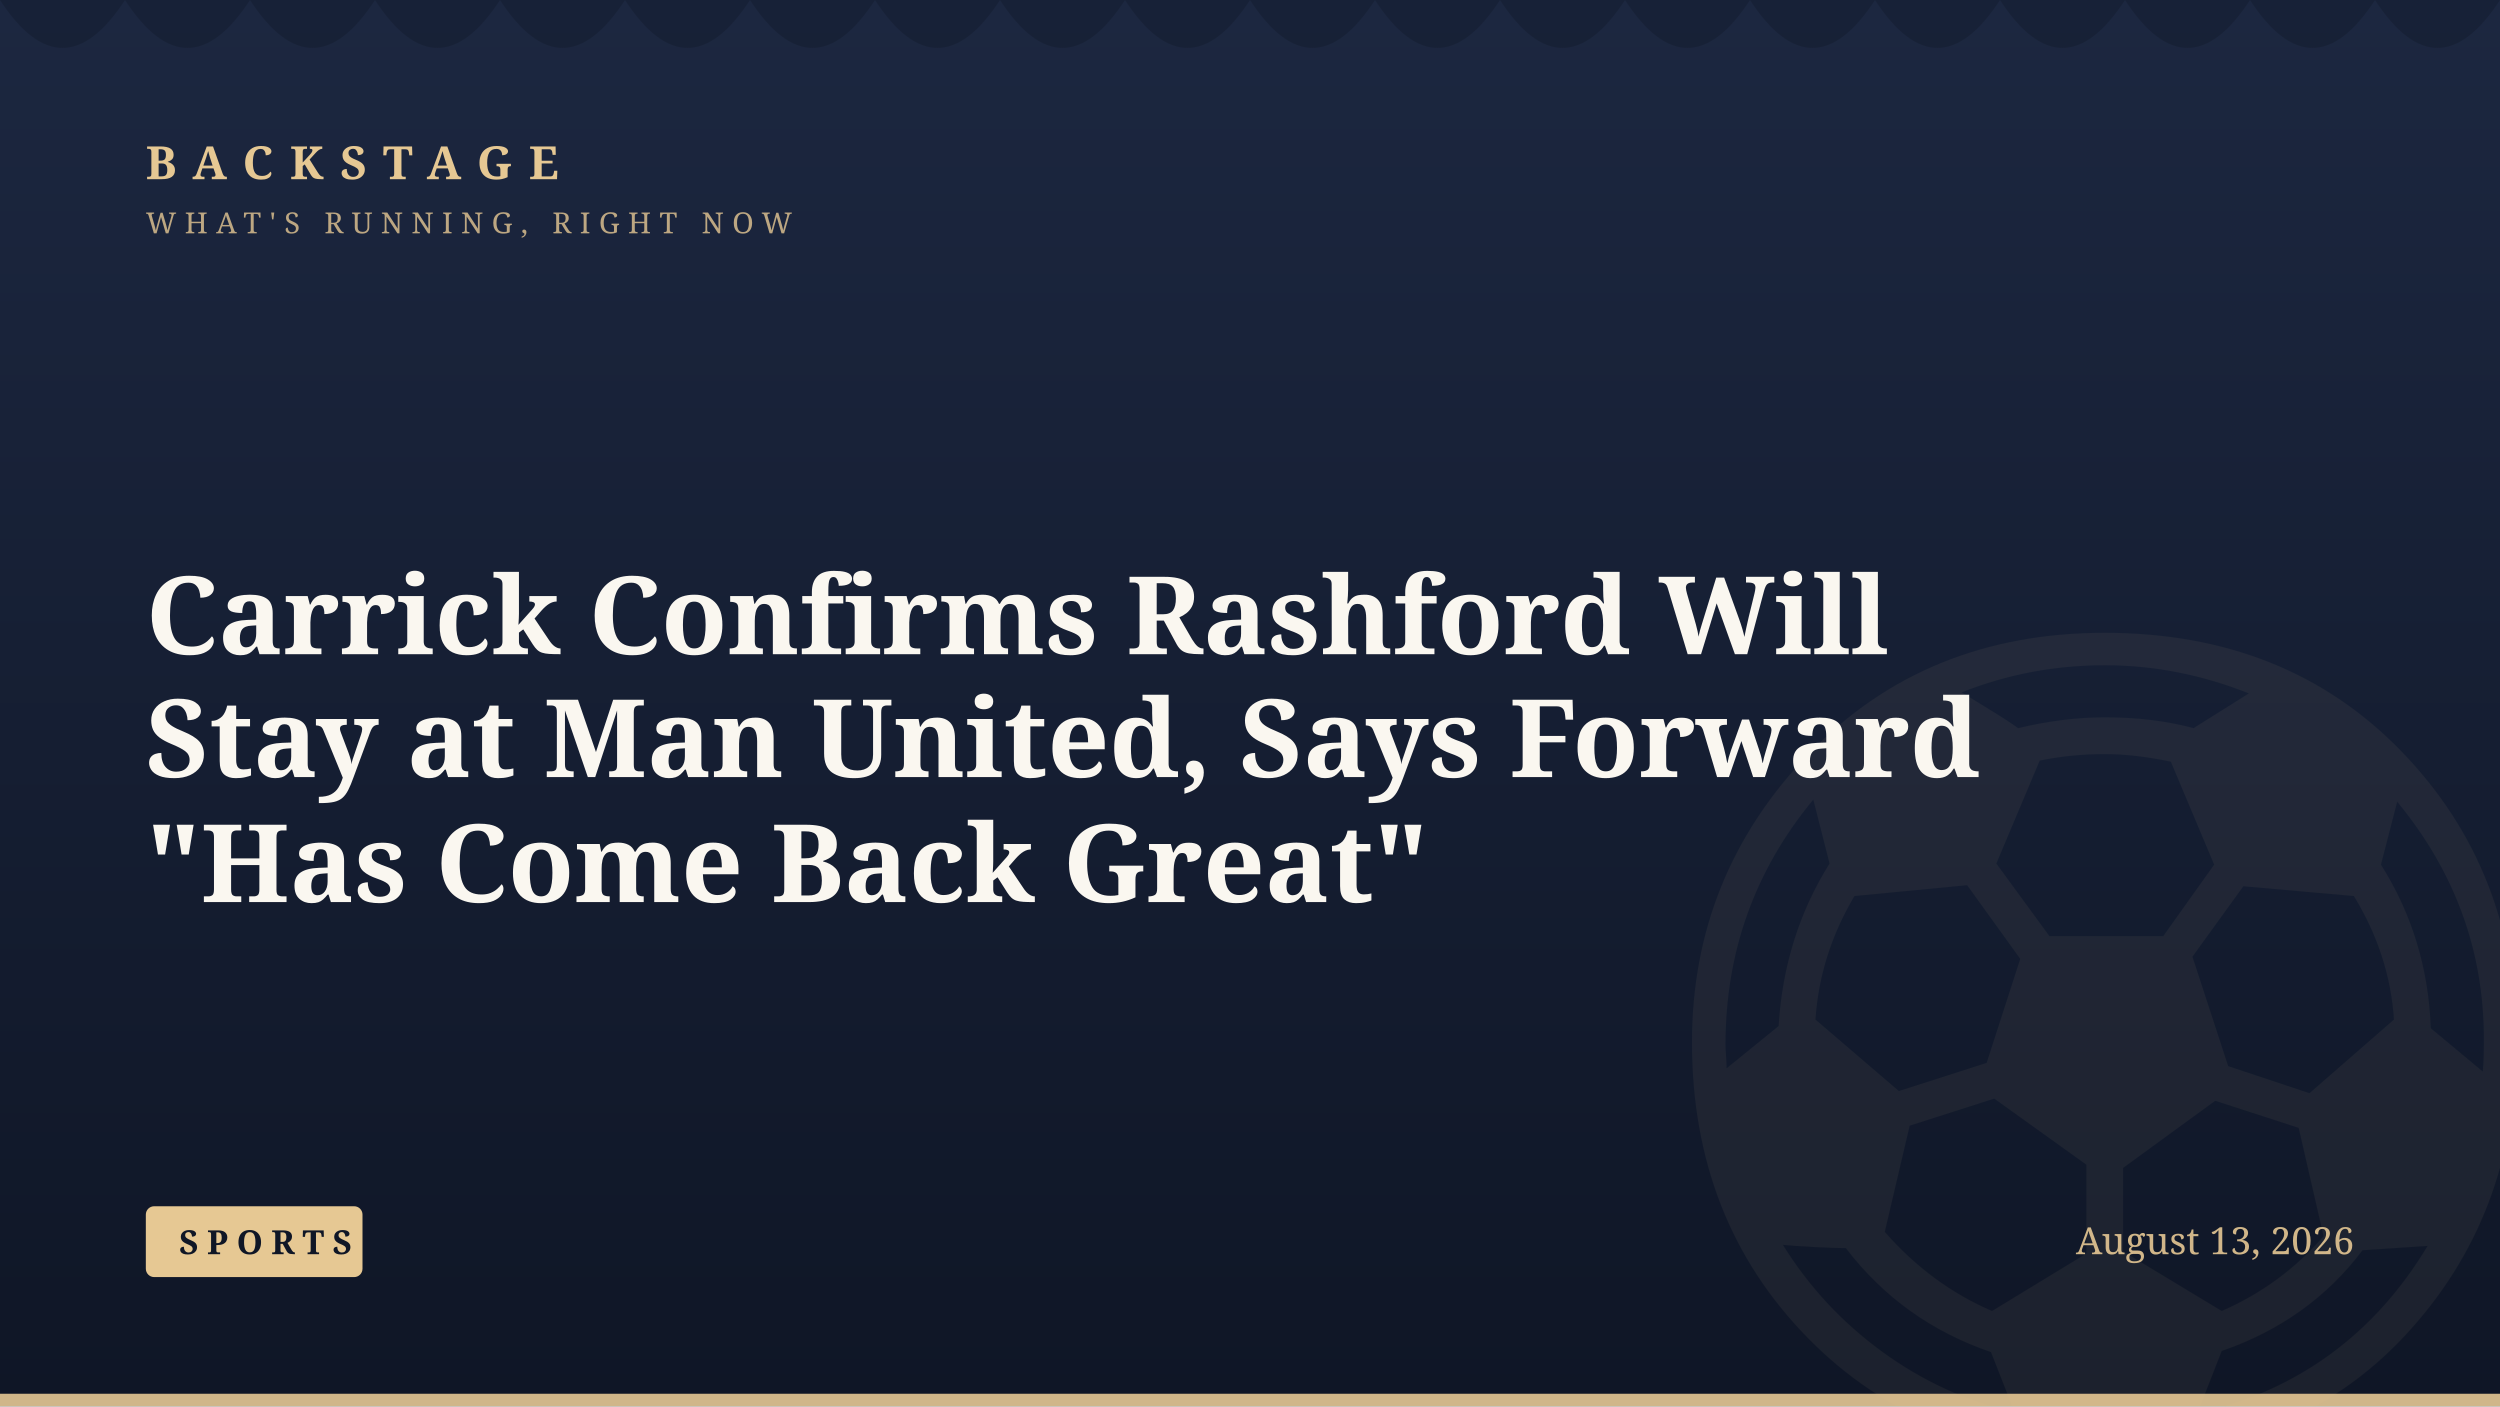
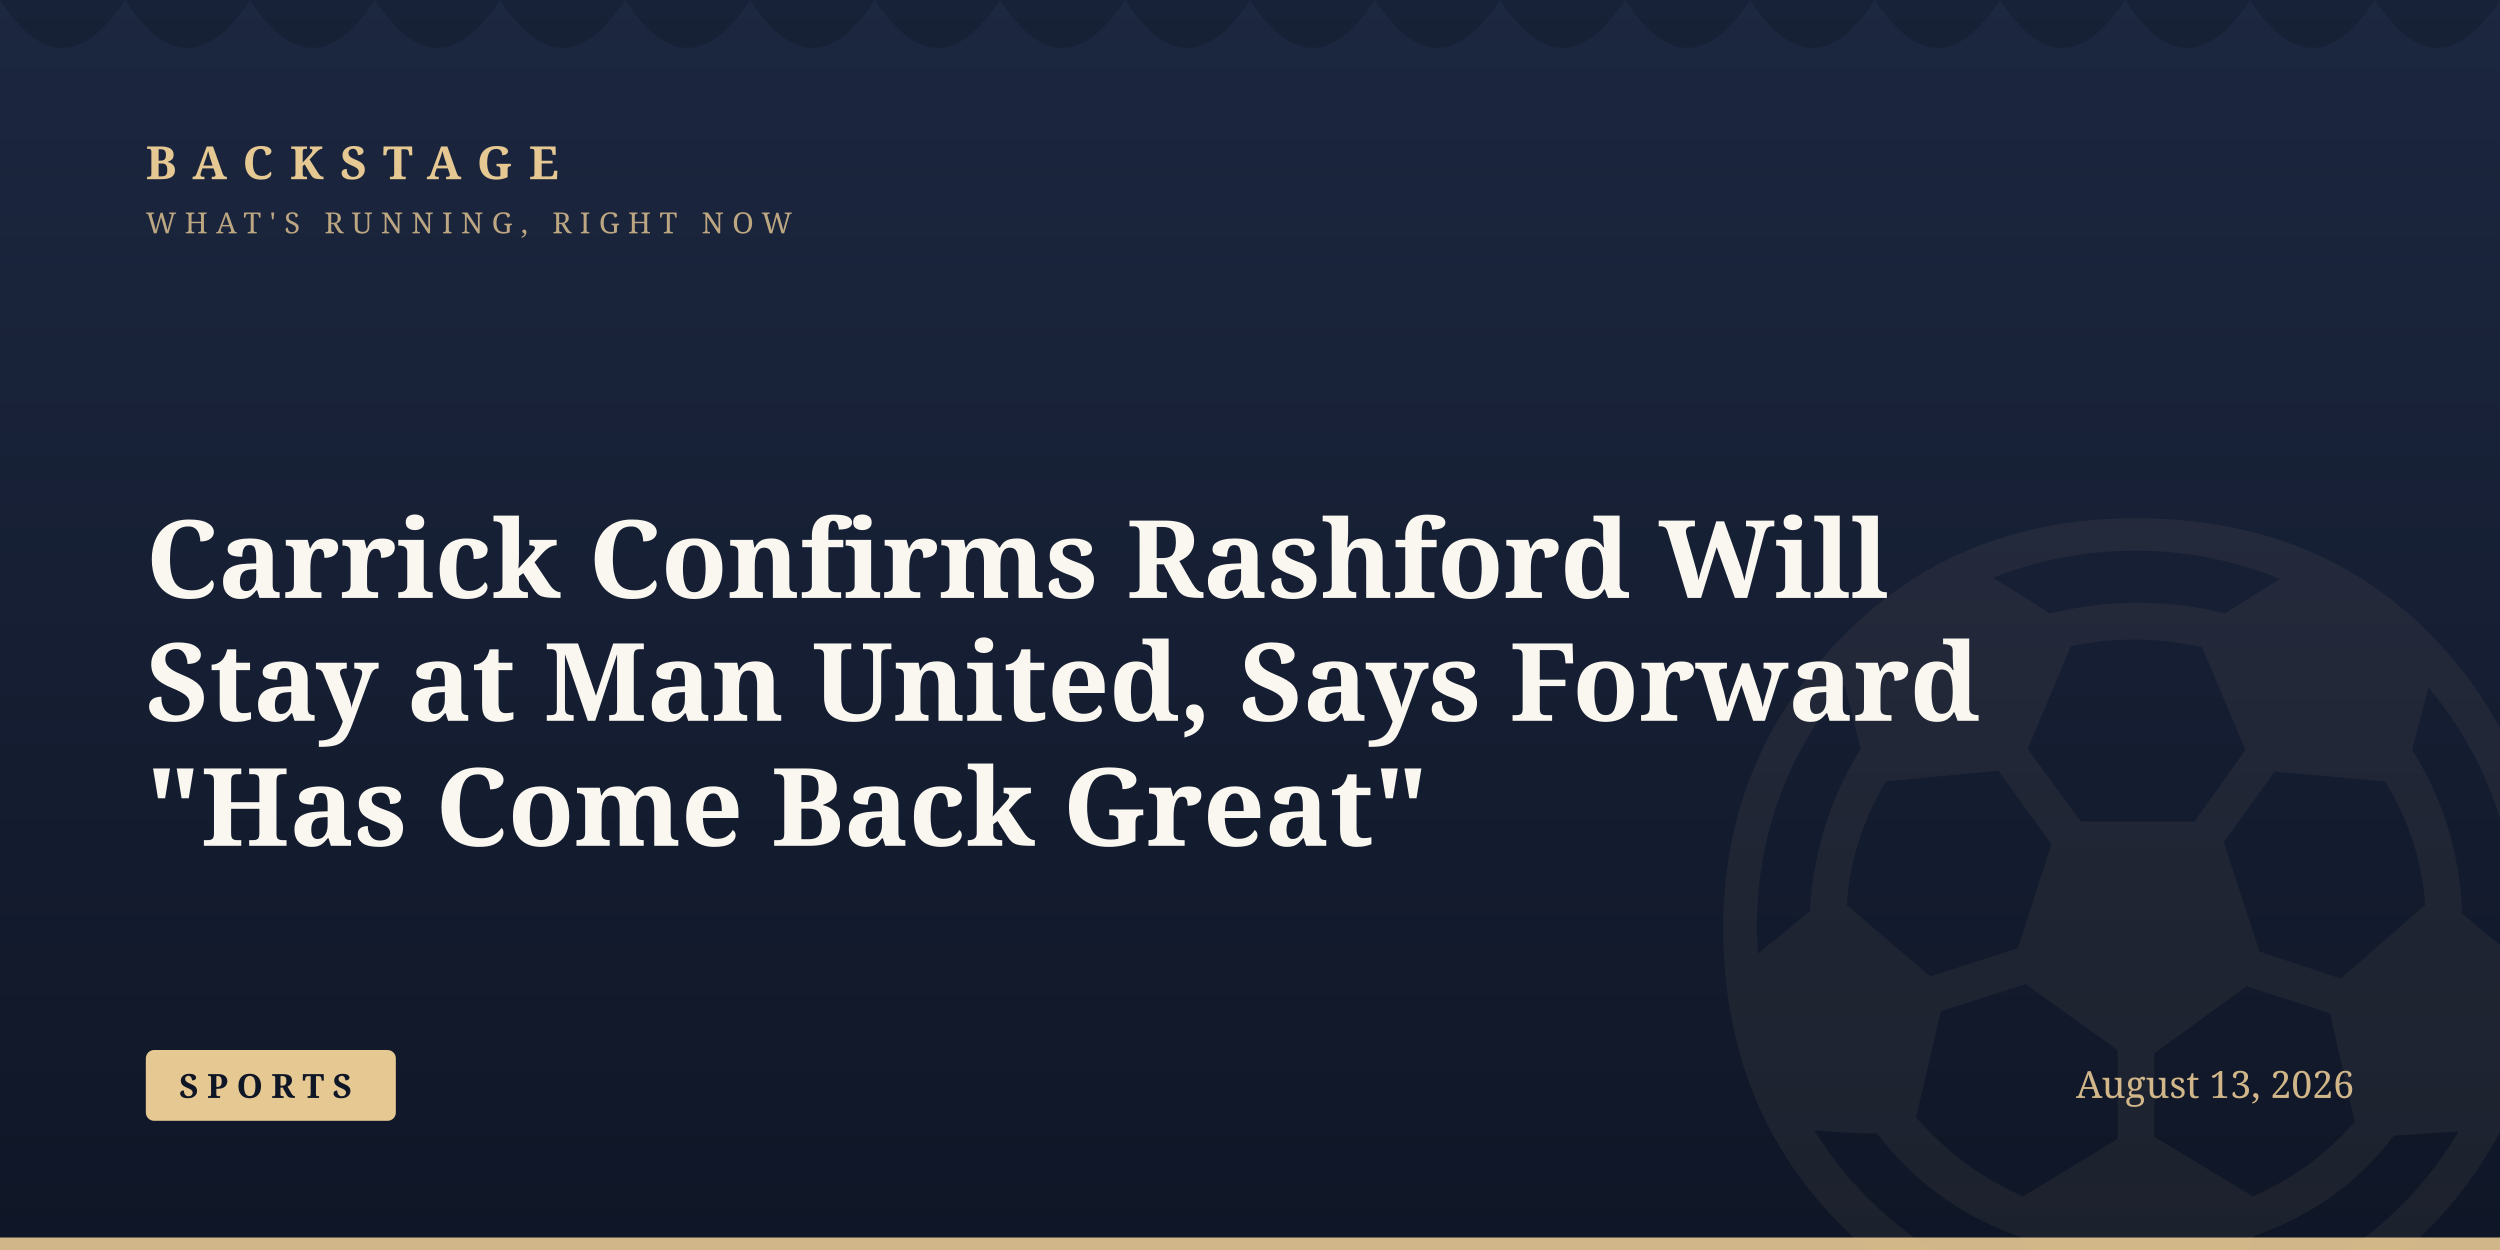
- <svg xmlns="http://www.w3.org/2000/svg" viewBox="0 0 1200 675" width="1200" height="675" font-family="Georgia, 'Roboto Slab', serif">
+ <svg xmlns="http://www.w3.org/2000/svg" viewBox="0 0 1200 600" width="1200" height="600" font-family="Georgia, 'Roboto Slab', serif">
  <defs>
    <linearGradient id="g" x1="0" y1="0" x2="0" y2="1">
      <stop offset="0" stop-color="#1C2740" />
      <stop offset="1" stop-color="#0f1626" />
    </linearGradient>
  </defs>
-   <rect width="1200" height="675" fill="url(#g)" />
+   <rect width="1200" height="600" fill="url(#g)" />
  <path d="M 0 0 Q 30 46 60 0 Z" fill="#0f1626" opacity="0.35" />
  <path d="M 60 0 Q 90 46 120 0 Z" fill="#0f1626" opacity="0.35" />
  <path d="M 120 0 Q 150 46 180 0 Z" fill="#0f1626" opacity="0.35" />
  <path d="M 180 0 Q 210 46 240 0 Z" fill="#0f1626" opacity="0.35" />
  <path d="M 240 0 Q 270 46 300 0 Z" fill="#0f1626" opacity="0.35" />
  <path d="M 300 0 Q 330 46 360 0 Z" fill="#0f1626" opacity="0.35" />
  <path d="M 360 0 Q 390 46 420 0 Z" fill="#0f1626" opacity="0.35" />
  <path d="M 420 0 Q 450 46 480 0 Z" fill="#0f1626" opacity="0.35" />
  <path d="M 480 0 Q 510 46 540 0 Z" fill="#0f1626" opacity="0.35" />
  <path d="M 540 0 Q 570 46 600 0 Z" fill="#0f1626" opacity="0.35" />
  <path d="M 600 0 Q 630 46 660 0 Z" fill="#0f1626" opacity="0.35" />
  <path d="M 660 0 Q 690 46 720 0 Z" fill="#0f1626" opacity="0.35" />
  <path d="M 720 0 Q 750 46 780 0 Z" fill="#0f1626" opacity="0.35" />
  <path d="M 780 0 Q 810 46 840 0 Z" fill="#0f1626" opacity="0.35" />
  <path d="M 840 0 Q 870 46 900 0 Z" fill="#0f1626" opacity="0.35" />
  <path d="M 900 0 Q 930 46 960 0 Z" fill="#0f1626" opacity="0.35" />
  <path d="M 960 0 Q 990 46 1020 0 Z" fill="#0f1626" opacity="0.35" />
  <path d="M 1020 0 Q 1050 46 1080 0 Z" fill="#0f1626" opacity="0.35" />
  <path d="M 1080 0 Q 1110 46 1140 0 Z" fill="#0f1626" opacity="0.35" />
  <path d="M 1140 0 Q 1170 46 1200 0 Z" fill="#0f1626" opacity="0.35" />
-   <text x="1010" y="525" font-size="520" fill="#e6c893" opacity="0.06" text-anchor="middle" dominant-baseline="middle">⚽</text>
+   <text x="1025" y="470" font-size="520" fill="#e6c893" opacity="0.06" text-anchor="middle" dominant-baseline="middle">⚽</text>
  <text x="70" y="86" font-size="22" letter-spacing="8" fill="#e6c893" font-weight="bold">BACKSTAGE</text>
  <text x="70" y="112" font-size="14" letter-spacing="4" fill="#e6c893" opacity="0.8">WHAT'S RUNNING, RIGHT NOW</text>
  <text font-size="52" font-weight="bold" fill="#faf7f0">
-     <tspan x="70" y="314">Carrick Confirms Rashford Will</tspan>
-     <tspan x="70" y="373">Stay at Man United, Says Forward</tspan>
-     <tspan x="70" y="433">"Has Come Back Great"</tspan>
+     <tspan x="70" y="287">Carrick Confirms Rashford Will</tspan>
+     <tspan x="70" y="346">Stay at Man United, Says Forward</tspan>
+     <tspan x="70" y="406">"Has Come Back Great"</tspan>
  </text>
-   <rect x="70" y="579" width="104" height="34" rx="4" fill="#e6c893" />
-   <text x="86" y="602" font-size="16" letter-spacing="4" fill="#0f1626" font-weight="bold">SPORTS</text>
-   <text x="1130" y="602" font-size="18" fill="#e6c893" text-anchor="end" opacity="0.9">August 13, 2026</text>
-   <rect x="0" y="669" width="1200" height="6" fill="#e6c893" opacity="0.9" />
+   <rect x="70" y="504" width="120" height="34" rx="4" fill="#e6c893" />
+   <text x="86" y="527" font-size="16" letter-spacing="4" fill="#0f1626" font-weight="bold">SPORTS</text>
+   <text x="1130" y="527" font-size="18" fill="#e6c893" text-anchor="end" opacity="0.9">August 13, 2026</text>
+   <rect x="0" y="594" width="1200" height="6" fill="#e6c893" opacity="0.9" />
</svg>
